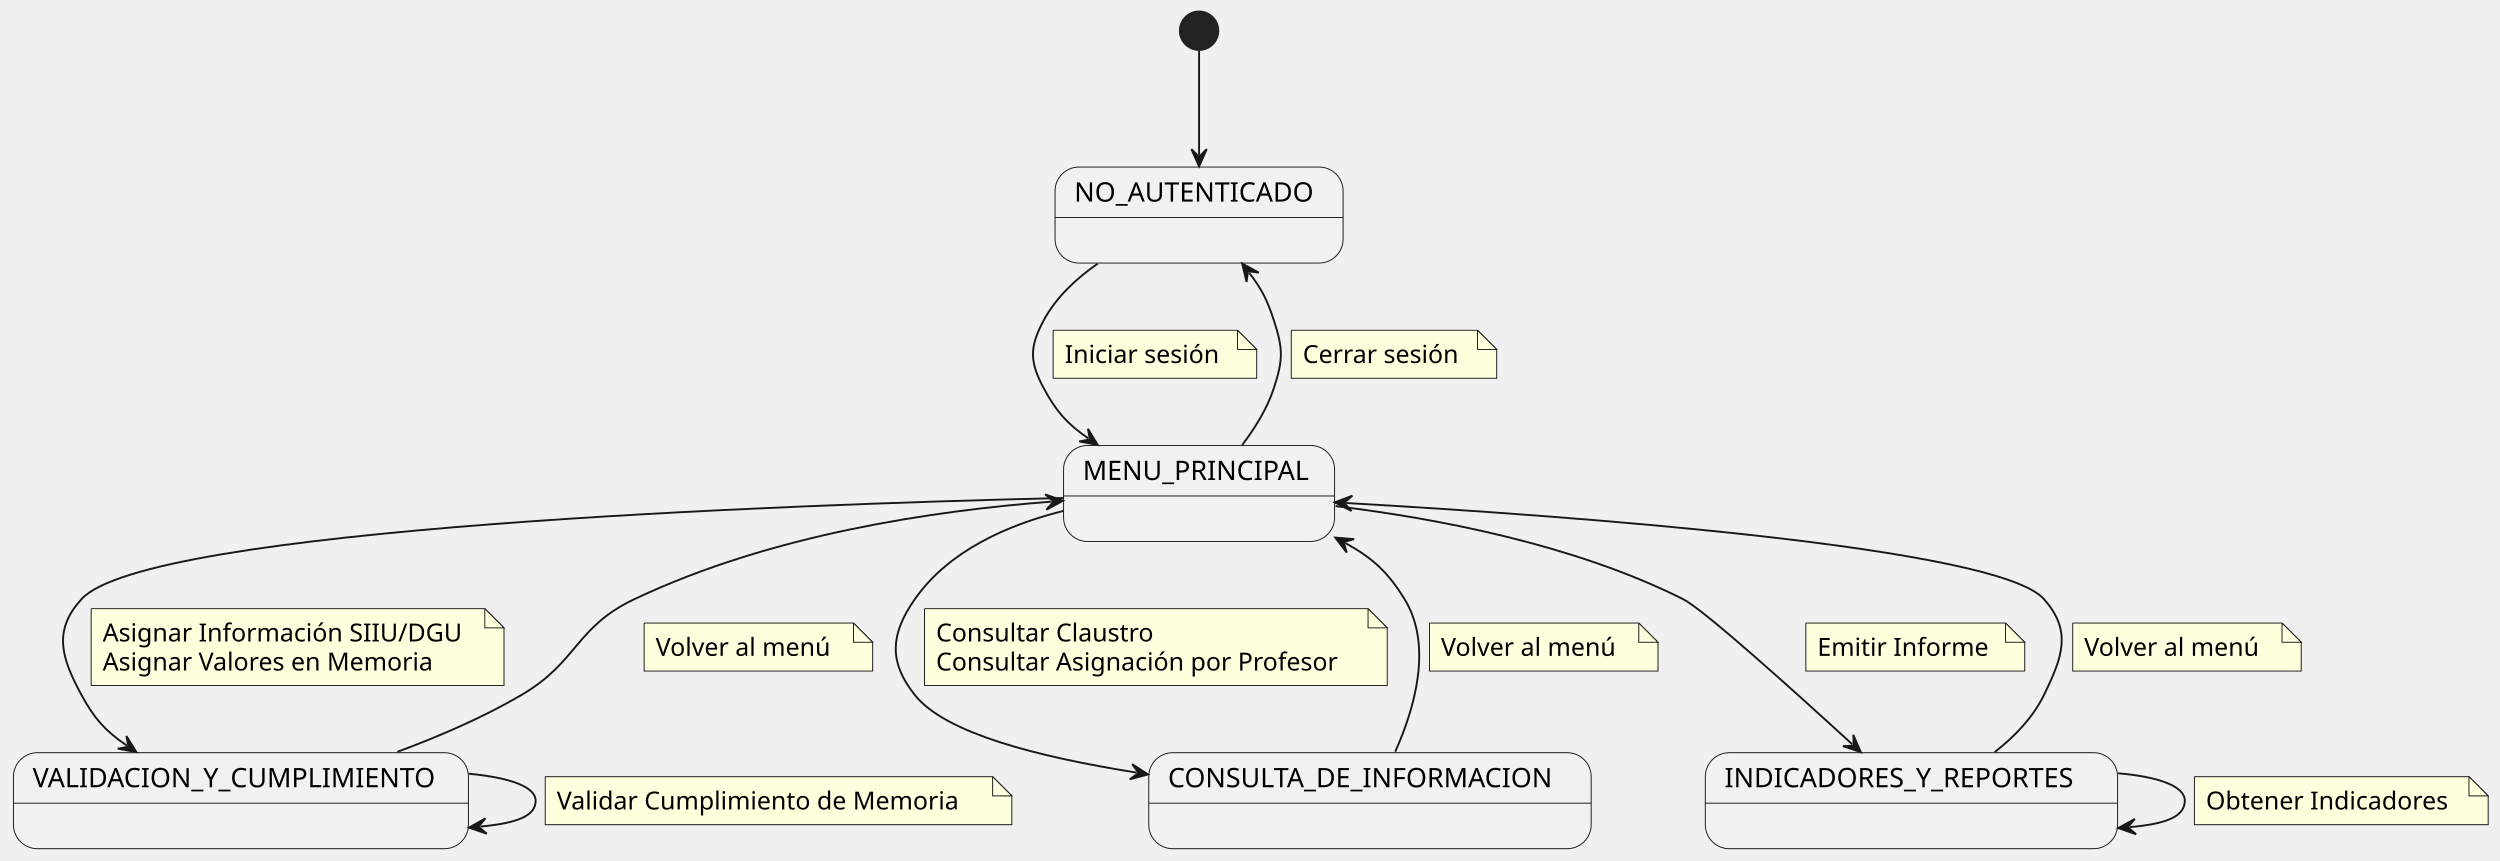
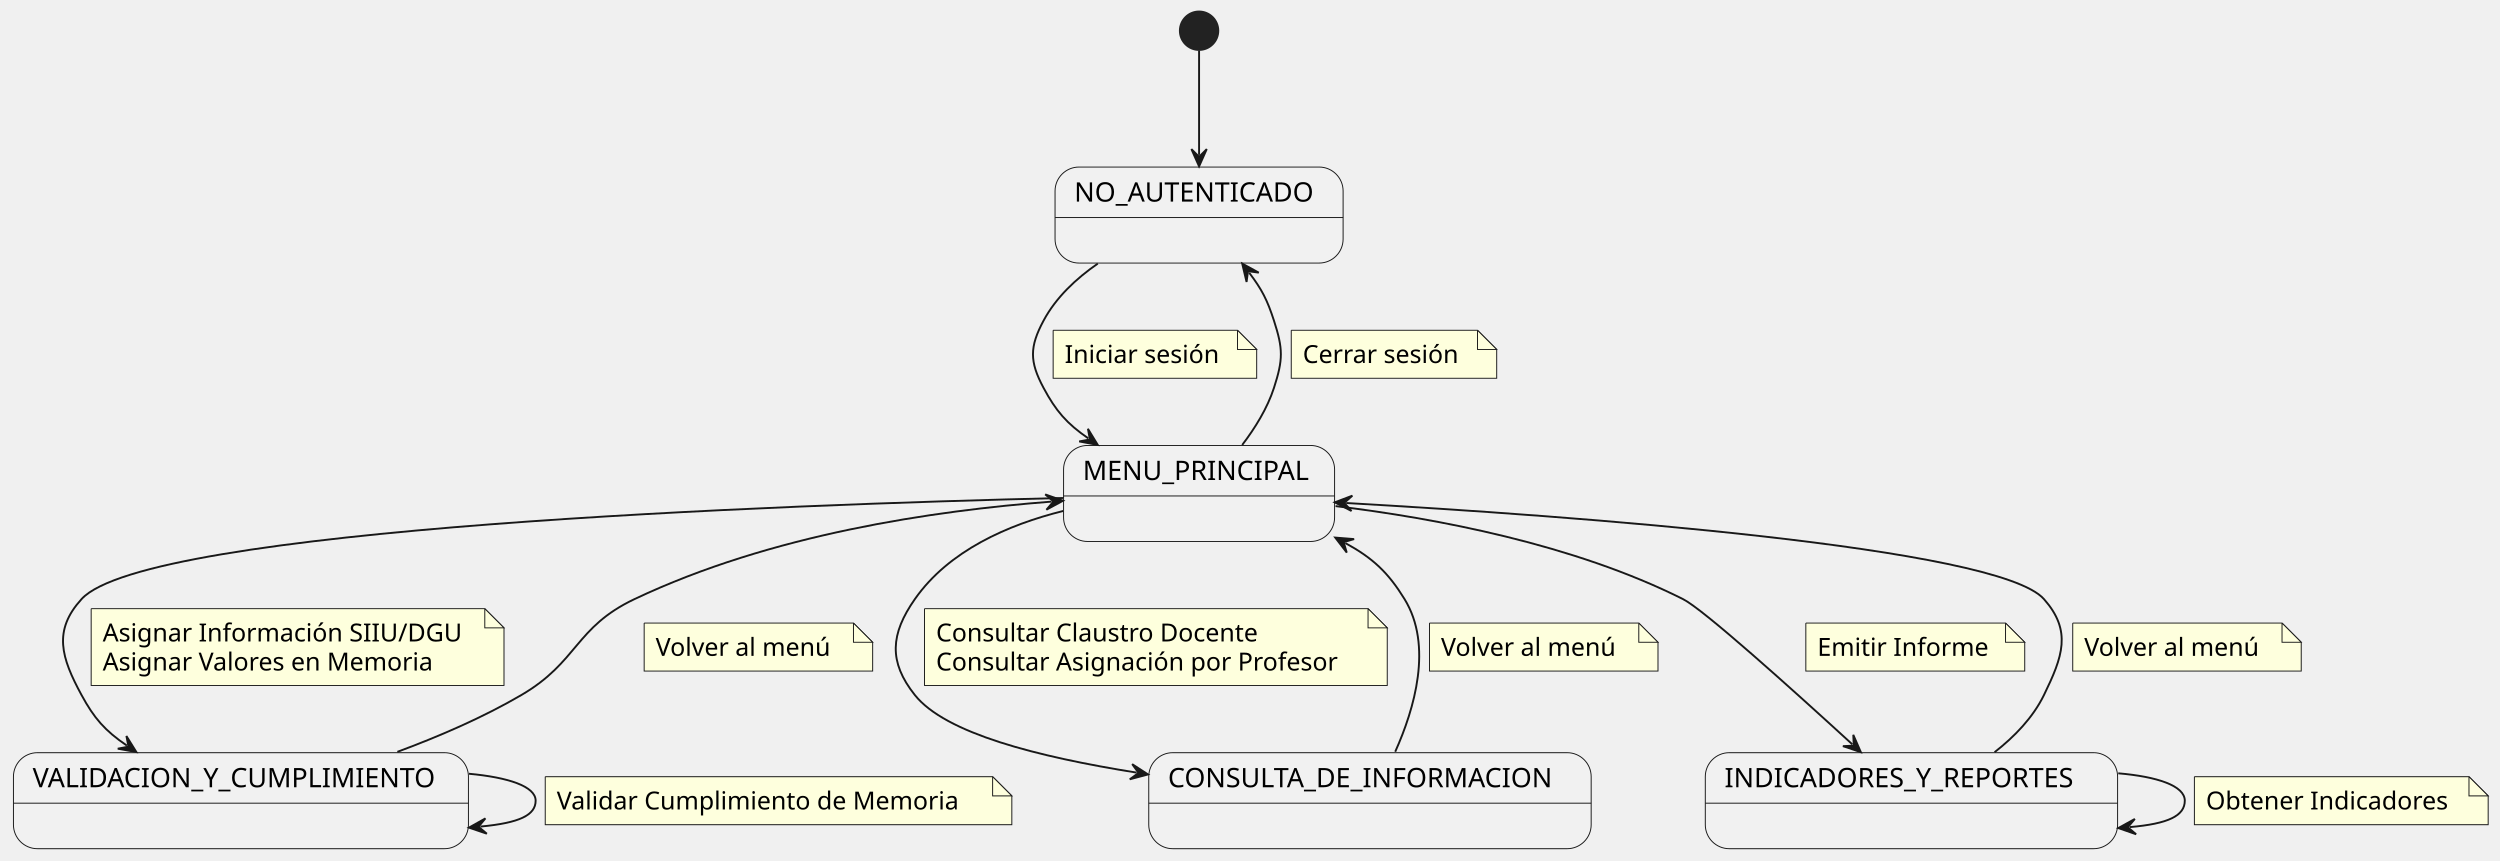
<svg xmlns="http://www.w3.org/2000/svg" contentStyleType="text/css" data-diagram-type="STATE" height="448px" preserveAspectRatio="none" style="width:1302px;height:448px;background:#FFFFFF;" version="1.1" viewBox="0 0 1302 448" width="1302px" zoomAndPan="magnify">
  <defs />
  <g>
    <g id="NoAuth">
      <rect fill="#F1F1F1" height="50" rx="12.5" ry="12.5" style="stroke:#181818;stroke-width:0.5;" width="150.019" x="549.47" y="87" />
      <line style="stroke:#181818;stroke-width:0.5;" x1="549.47" x2="699.49" y1="113.297" y2="113.297" />
      <text fill="#000000" font-family="sans-serif" font-size="14" lengthAdjust="spacing" textLength="130.019" x="559.47" y="104.995">NO_AUTENTICADO</text>
    </g>
    <g id="Menu">
      <rect fill="#F1F1F1" height="50" rx="12.5" ry="12.5" style="stroke:#181818;stroke-width:0.5;" width="141.14" x="553.91" y="232" />
      <line style="stroke:#181818;stroke-width:0.5;" x1="553.91" x2="695.05" y1="258.297" y2="258.297" />
      <text fill="#000000" font-family="sans-serif" font-size="14" lengthAdjust="spacing" textLength="121.14" x="563.91" y="249.995">MENU_PRINCIPAL</text>
    </g>
    <g id="Val">
      <rect fill="#F1F1F1" height="50" rx="12.5" ry="12.5" style="stroke:#181818;stroke-width:0.5;" width="236.959" x="7" y="392" />
      <line style="stroke:#181818;stroke-width:0.5;" x1="7" x2="243.959" y1="418.297" y2="418.297" />
      <text fill="#000000" font-family="sans-serif" font-size="14" lengthAdjust="spacing" textLength="216.959" x="17" y="409.995">VALIDACION_Y_CUMPLIMIENTO</text>
    </g>
    <g id="Inf">
      <rect fill="#F1F1F1" height="50" rx="12.5" ry="12.5" style="stroke:#181818;stroke-width:0.5;" width="230.41" x="598.27" y="392" />
      <line style="stroke:#181818;stroke-width:0.5;" x1="598.27" x2="828.68" y1="418.297" y2="418.297" />
      <text fill="#000000" font-family="sans-serif" font-size="14" lengthAdjust="spacing" textLength="210.41" x="608.27" y="409.995">CONSULTA_DE_INFORMACION</text>
    </g>
    <g id="Ind">
      <rect fill="#F1F1F1" height="50" rx="12.5" ry="12.5" style="stroke:#181818;stroke-width:0.5;" width="214.722" x="888.12" y="392" />
      <line style="stroke:#181818;stroke-width:0.5;" x1="888.12" x2="1102.842" y1="418.297" y2="418.297" />
      <text fill="#000000" font-family="sans-serif" font-size="14" lengthAdjust="spacing" textLength="194.722" x="898.12" y="409.995">INDICADORES_Y_REPORTES</text>
    </g>
    <ellipse cx="624.48" cy="16" fill="#222222" rx="10" ry="10" style="stroke:#222222;stroke-width:1;" />
    <g id="link_*start*_NoAuth">
      <path d="M624.48,26.36 C624.48,40.29 624.48,60.95 624.48,80.65 " fill="#FFFFFF" fill-opacity="0" id="*start*-to-NoAuth" style="stroke:#181818;stroke-width:1;" />
      <polygon fill="#181818" points="624.48,86.65,628.48,77.65,624.48,81.65,620.48,77.65,624.48,86.65" style="stroke:#181818;stroke-width:1;" />
    </g>
    <g id="link_NoAuth_Menu">
      <path d="M571.73,137.28 C560.42,145.09 549.94,154.93 543.48,167 C536.14,180.72 536.14,188.29 543.48,202 C549.94,214.07 555.483,220.501 566.793,228.311 " fill="#FFFFFF" fill-opacity="0" id="NoAuth-to-Menu" style="stroke:#181818;stroke-width:1;" />
      <polygon fill="#181818" points="571.73,231.72,566.597,223.315,567.616,228.879,562.051,229.898,571.73,231.72" style="stroke:#181818;stroke-width:1;" />
      <path d="M548.48,172 L548.48,197 L654.48,197 L654.48,182 L644.48,172 L548.48,172 " fill="#FEFFDD" style="stroke:#181818;stroke-width:0.5;" />
      <path d="M644.48,172 L644.48,182 L654.48,182 L644.48,172 " fill="#FEFFDD" style="stroke:#181818;stroke-width:0.5;" />
      <text fill="#000000" font-family="sans-serif" font-size="13" lengthAdjust="spacing" textLength="85.236" x="554.48" y="189.067">Iniciar sesión</text>
    </g>
    <g id="link_Menu_NoAuth">
      <path d="M646.93,231.74 C653.59,223.01 660.03,212.67 663.48,202 C668.27,187.2 668.27,181.8 663.48,167 C660.03,156.33 657.229,150.76 650.569,142.03 " fill="#FFFFFF" fill-opacity="0" id="Menu-to-NoAuth" style="stroke:#181818;stroke-width:1;" />
      <polygon fill="#181818" points="646.93,137.26,649.209,146.842,649.963,141.235,655.569,141.989,646.93,137.26" style="stroke:#181818;stroke-width:1;" />
      <path d="M672.48,172 L672.48,197 L779.48,197 L779.48,182 L769.48,172 L672.48,172 " fill="#FEFFDD" style="stroke:#181818;stroke-width:0.5;" />
      <path d="M769.48,172 L769.48,182 L779.48,182 L769.48,172 " fill="#FEFFDD" style="stroke:#181818;stroke-width:0.5;" />
      <text fill="#000000" font-family="sans-serif" font-size="13" lengthAdjust="spacing" textLength="86.557" x="678.48" y="189.067">Cerrar sesión</text>
    </g>
    <g id="link_Menu_Val">
      <path d="M553.6,259.34 C405.97,262.88 76.32,274.88 42.48,312 C27.51,328.42 31.88,342.47 42.48,362 C49.04,374.09 54.638,380.527 66.068,388.297 " fill="#FFFFFF" fill-opacity="0" id="Menu-to-Val" style="stroke:#181818;stroke-width:1;" />
      <polygon fill="#181818" points="71.03,391.67,65.836,383.302,66.895,388.859,61.338,389.918,71.03,391.67" style="stroke:#181818;stroke-width:1;" />
      <path d="M47.48,317 L47.48,357 L262.48,357 L262.48,327 L252.48,317 L47.48,317 " fill="#FEFFDD" style="stroke:#181818;stroke-width:0.5;" />
      <path d="M252.48,317 L252.48,327 L262.48,327 L252.48,317 " fill="#FEFFDD" style="stroke:#181818;stroke-width:0.5;" />
      <text fill="#000000" font-family="sans-serif" font-size="13" lengthAdjust="spacing" textLength="194.289" x="53.48" y="334.067">Asignar Información SIIU/DGU</text>
      <text fill="#000000" font-family="sans-serif" font-size="13" lengthAdjust="spacing" textLength="183.009" x="53.48" y="349.2">Asignar Valores en Memoria</text>
    </g>
    <g id="link_Val_Menu">
      <path d="M206.95,391.56 C228.62,383.55 251.53,373.65 271.48,362 C301.16,344.66 299.42,326.71 330.48,312 C401.77,278.24 486.068,265.991 547.658,261.241 " fill="#FFFFFF" fill-opacity="0" id="Val-to-Menu" style="stroke:#181818;stroke-width:1;" />
      <polygon fill="#181818" points="553.64,260.78,544.359,257.484,548.655,261.164,544.974,265.46,553.64,260.78" style="stroke:#181818;stroke-width:1;" />
      <path d="M335.48,324.5 L335.48,349.5 L454.48,349.5 L454.48,334.5 L444.48,324.5 L335.48,324.5 " fill="#FEFFDD" style="stroke:#181818;stroke-width:0.5;" />
      <path d="M444.48,324.5 L444.48,334.5 L454.48,334.5 L444.48,324.5 " fill="#FEFFDD" style="stroke:#181818;stroke-width:0.5;" />
      <text fill="#000000" font-family="sans-serif" font-size="13" lengthAdjust="spacing" textLength="98.478" x="341.48" y="341.567">Volver al menú</text>
    </g>
    <g id="link_Menu_Inf">
      <path d="M553.73,266.11 C524.84,273.31 494.12,286.79 476.48,312 C463.74,330.21 462.62,344.63 476.48,362 C492.34,381.88 539.855,394.053 591.975,402.383 " fill="#FFFFFF" fill-opacity="0" id="Menu-to-Inf" style="stroke:#181818;stroke-width:1;" />
      <polygon fill="#181818" points="597.9,403.33,589.644,397.96,592.963,402.541,588.381,405.86,597.9,403.33" style="stroke:#181818;stroke-width:1;" />
      <path d="M481.48,317 L481.48,357 L722.48,357 L722.48,327 L712.48,317 L481.48,317 " fill="#FEFFDD" style="stroke:#181818;stroke-width:0.5;" />
      <path d="M712.48,317 L712.48,327 L722.48,327 L712.48,317 " fill="#FEFFDD" style="stroke:#181818;stroke-width:0.5;" />
-       <text fill="#000000" font-family="sans-serif" font-size="13" lengthAdjust="spacing" textLength="120.498" x="487.48" y="334.067">Consultar Claustro</text>
+       <text fill="#000000" font-family="sans-serif" font-size="13" lengthAdjust="spacing" textLength="179.074" x="487.48" y="334.067">Consultar Claustro Docente</text>
      <text fill="#000000" font-family="sans-serif" font-size="13" lengthAdjust="spacing" textLength="220.721" x="487.48" y="349.2">Consultar Asignación por Profesor</text>
    </g>
    <g id="link_Inf_Menu">
      <path d="M726.63,391.5 C736.63,369.21 746.37,336.19 731.48,312 C722.97,298.18 714.99,290.639 700.66,282.839 " fill="#FFFFFF" fill-opacity="0" id="Inf-to-Menu" style="stroke:#181818;stroke-width:1;" />
      <polygon fill="#181818" points="695.39,279.97,701.383,287.786,699.782,282.36,705.207,280.759,695.39,279.97" style="stroke:#181818;stroke-width:1;" />
      <path d="M744.48,324.5 L744.48,349.5 L863.48,349.5 L863.48,334.5 L853.48,324.5 L744.48,324.5 " fill="#FEFFDD" style="stroke:#181818;stroke-width:0.5;" />
      <path d="M853.48,324.5 L853.48,334.5 L863.48,334.5 L853.48,324.5 " fill="#FEFFDD" style="stroke:#181818;stroke-width:0.5;" />
      <text fill="#000000" font-family="sans-serif" font-size="13" lengthAdjust="spacing" textLength="98.478" x="750.48" y="341.567">Volver al menú</text>
    </g>
    <g id="link_Menu_Ind">
      <path d="M695.55,263.58 C747.86,269.93 819.48,283.43 876.48,312 C887.06,317.3 932.985,358.628 964.705,387.668 " fill="#FFFFFF" fill-opacity="0" id="Menu-to-Ind" style="stroke:#181818;stroke-width:1;" />
      <polygon fill="#181818" points="969.13,391.72,965.193,382.692,965.442,388.344,959.791,388.593,969.13,391.72" style="stroke:#181818;stroke-width:1;" />
      <path d="M940.48,324.5 L940.48,349.5 L1054.48,349.5 L1054.48,334.5 L1044.48,324.5 L940.48,324.5 " fill="#FEFFDD" style="stroke:#181818;stroke-width:0.5;" />
      <path d="M1044.48,324.5 L1044.48,334.5 L1054.48,334.5 L1044.48,324.5 " fill="#FEFFDD" style="stroke:#181818;stroke-width:0.5;" />
      <text fill="#000000" font-family="sans-serif" font-size="13" lengthAdjust="spacing" textLength="93.285" x="946.48" y="341.567">Emitir Informe</text>
    </g>
    <g id="link_Ind_Menu">
      <path d="M1038.77,391.75 C1049.08,383.71 1058.75,373.76 1064.48,362 C1074.21,342.02 1079.2,328.64 1064.48,312 C1040.45,284.84 819.24,268.744 701.1,261.964 " fill="#FFFFFF" fill-opacity="0" id="Ind-to-Menu" style="stroke:#181818;stroke-width:1;" />
      <polygon fill="#181818" points="695.11,261.62,703.866,266.129,700.102,261.906,704.324,258.142,695.11,261.62" style="stroke:#181818;stroke-width:1;" />
      <path d="M1079.48,324.5 L1079.48,349.5 L1198.48,349.5 L1198.48,334.5 L1188.48,324.5 L1079.48,324.5 " fill="#FEFFDD" style="stroke:#181818;stroke-width:0.5;" />
      <path d="M1188.48,324.5 L1188.48,334.5 L1198.48,334.5 L1188.48,324.5 " fill="#FEFFDD" style="stroke:#181818;stroke-width:0.5;" />
      <text fill="#000000" font-family="sans-serif" font-size="13" lengthAdjust="spacing" textLength="98.478" x="1085.48" y="341.567">Volver al menú</text>
    </g>
    <g id="link_Val_Val">
      <path d="M244.21,402.97 C264.72,404.86 278.96,409.54 278.96,417 C278.96,424.46 270.695,428.589 250.185,430.479 " fill="#FFFFFF" fill-opacity="0" id="Val-to-Val" style="stroke:#181818;stroke-width:1;" />
      <polygon fill="#181818" points="244.21,431.03,253.539,434.187,249.189,430.571,252.805,426.221,244.21,431.03" style="stroke:#181818;stroke-width:1;" />
      <path d="M283.96,404.5 L283.96,429.5 L526.96,429.5 L526.96,414.5 L516.96,404.5 L283.96,404.5 " fill="#FEFFDD" style="stroke:#181818;stroke-width:0.5;" />
      <path d="M516.96,404.5 L516.96,414.5 L526.96,414.5 L516.96,404.5 " fill="#FEFFDD" style="stroke:#181818;stroke-width:0.5;" />
      <text fill="#000000" font-family="sans-serif" font-size="13" lengthAdjust="spacing" textLength="222.066" x="289.96" y="421.567">Validar Cumplimiento de Memoria</text>
    </g>
    <g id="link_Ind_Ind">
      <path d="M1103.19,402.74 C1123.5,404.47 1137.84,409.23 1137.84,417 C1137.84,424.77 1129.478,429.021 1109.168,430.751 " fill="#FFFFFF" fill-opacity="0" id="Ind-to-Ind" style="stroke:#181818;stroke-width:1;" />
      <polygon fill="#181818" points="1103.19,431.26,1112.497,434.482,1108.172,430.836,1111.818,426.511,1103.19,431.26" style="stroke:#181818;stroke-width:1;" />
      <path d="M1142.84,404.5 L1142.84,429.5 L1295.84,429.5 L1295.84,414.5 L1285.84,404.5 L1142.84,404.5 " fill="#FEFFDD" style="stroke:#181818;stroke-width:0.5;" />
      <path d="M1285.84,404.5 L1285.84,414.5 L1295.84,414.5 L1285.84,404.5 " fill="#FEFFDD" style="stroke:#181818;stroke-width:0.5;" />
      <text fill="#000000" font-family="sans-serif" font-size="13" lengthAdjust="spacing" textLength="132.666" x="1148.84" y="421.567">Obtener Indicadores</text>
    </g>
  </g>
</svg>
